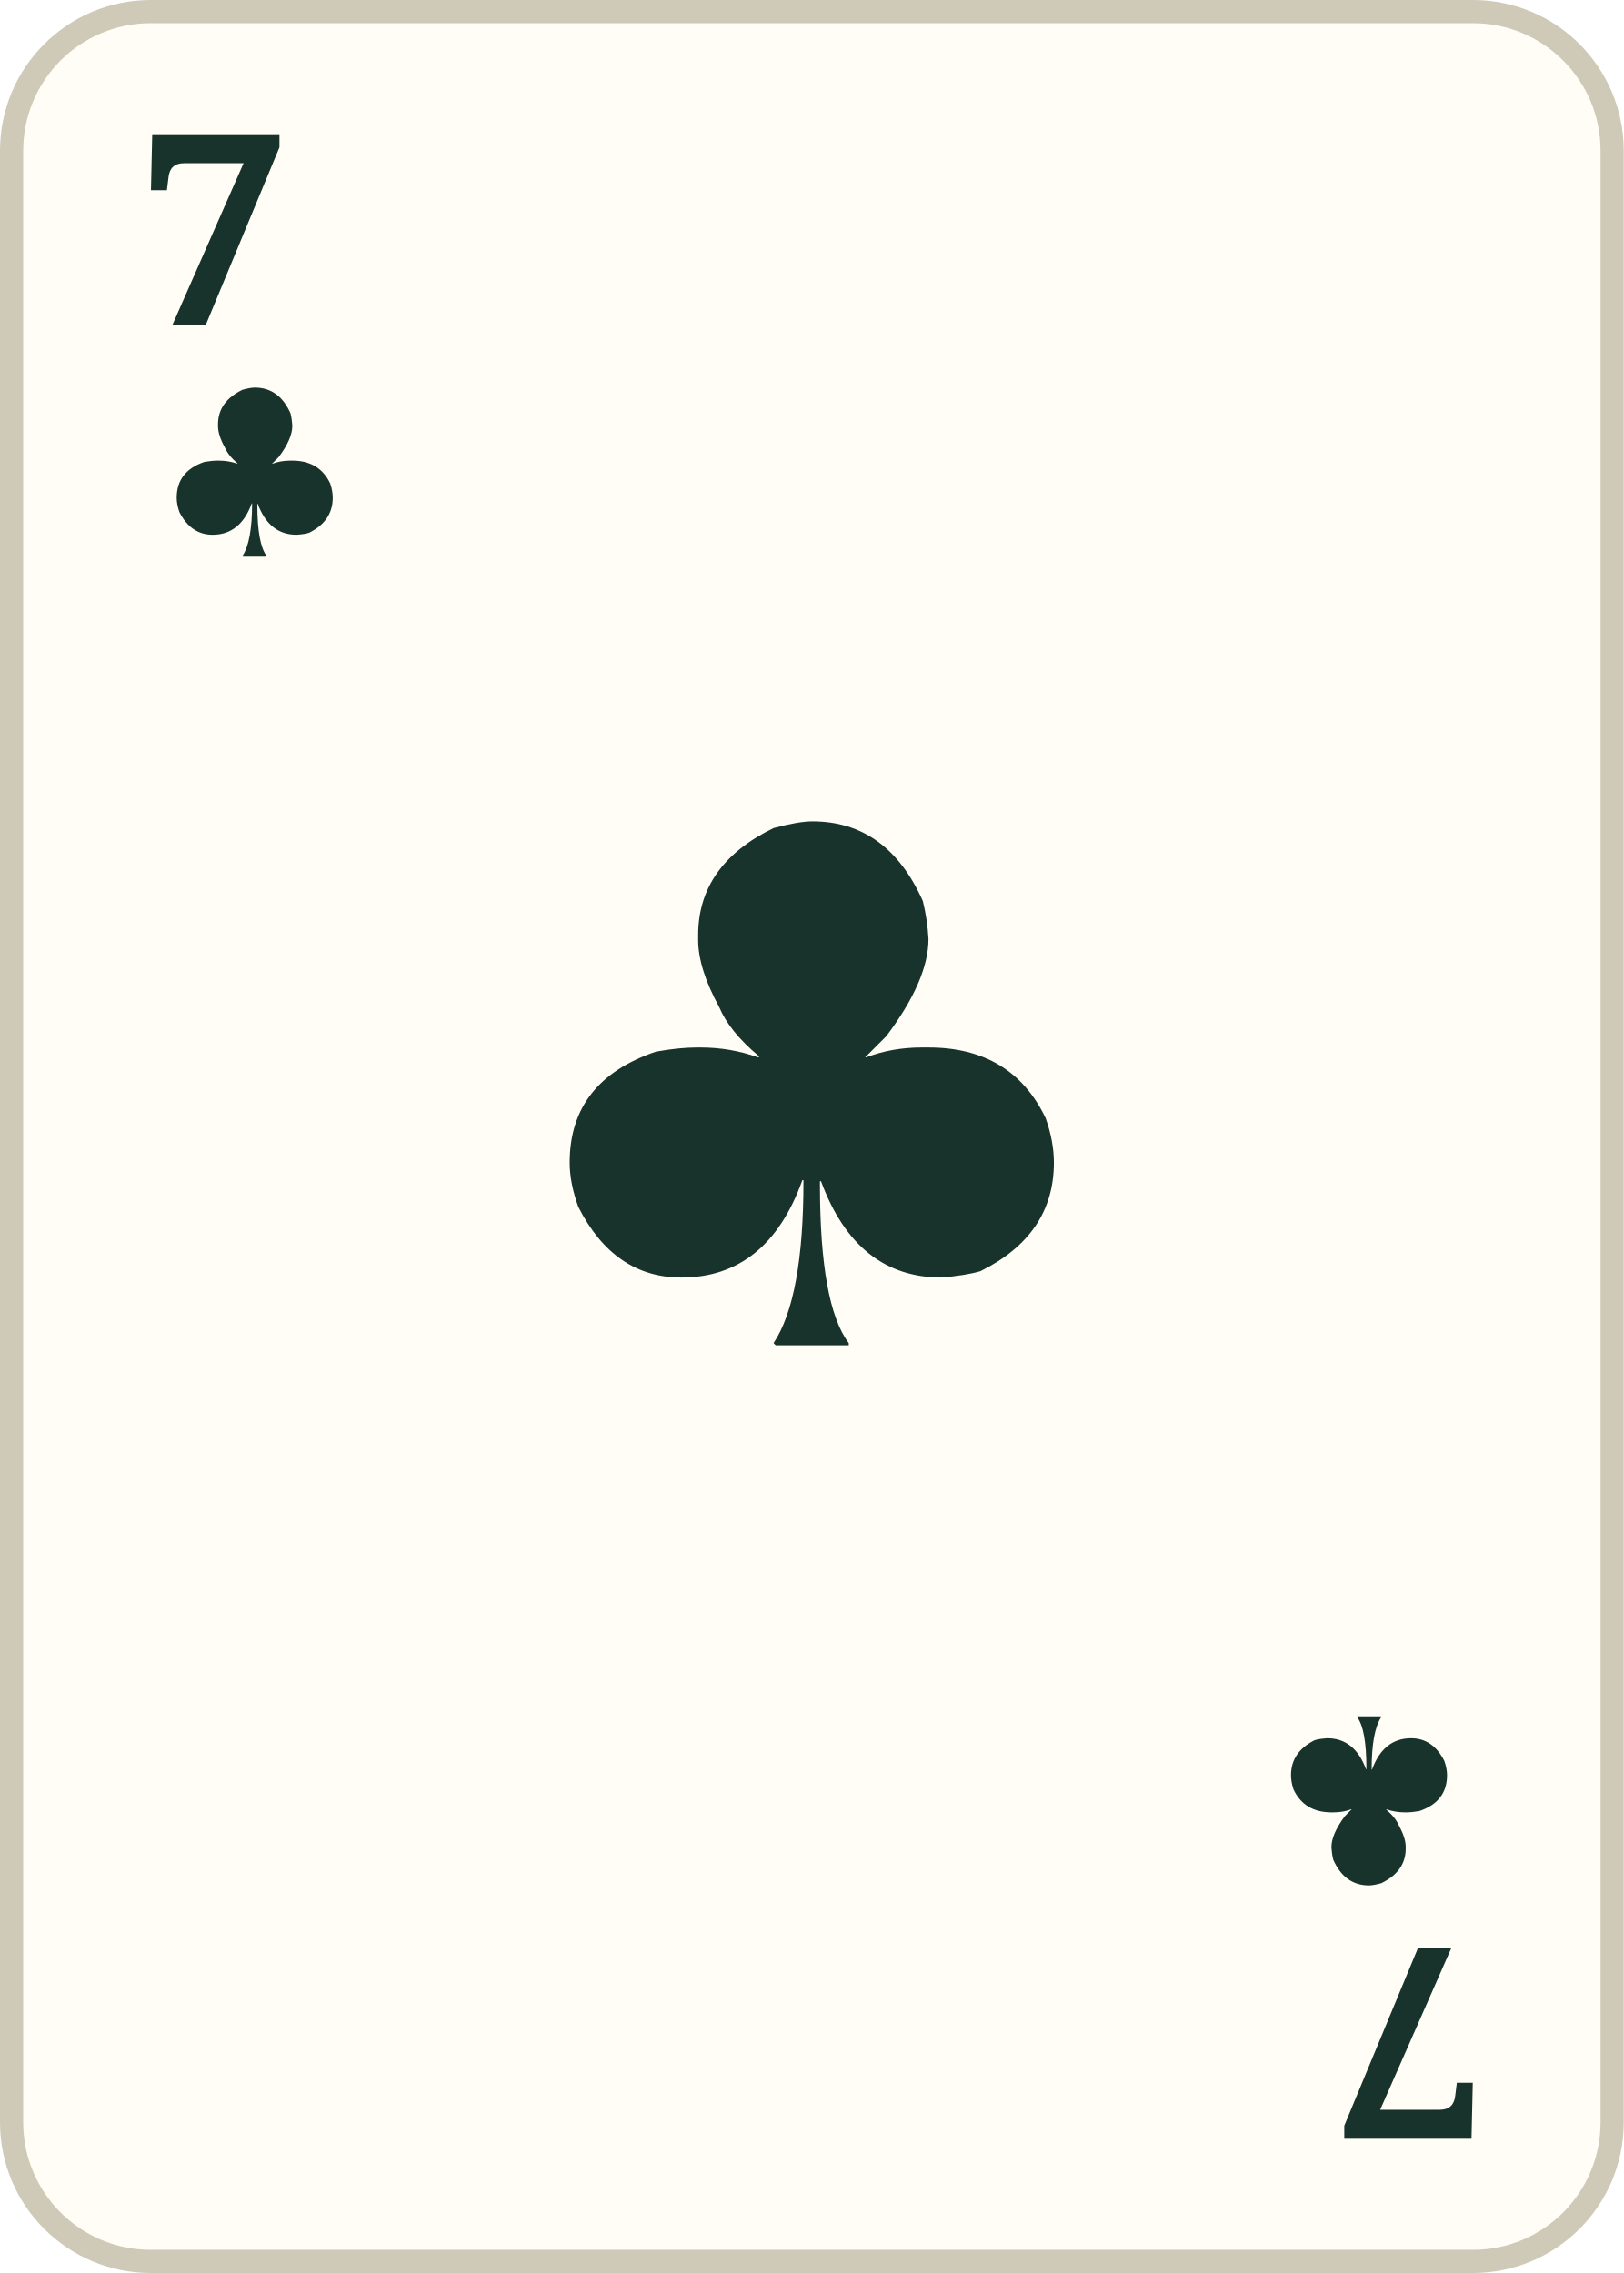
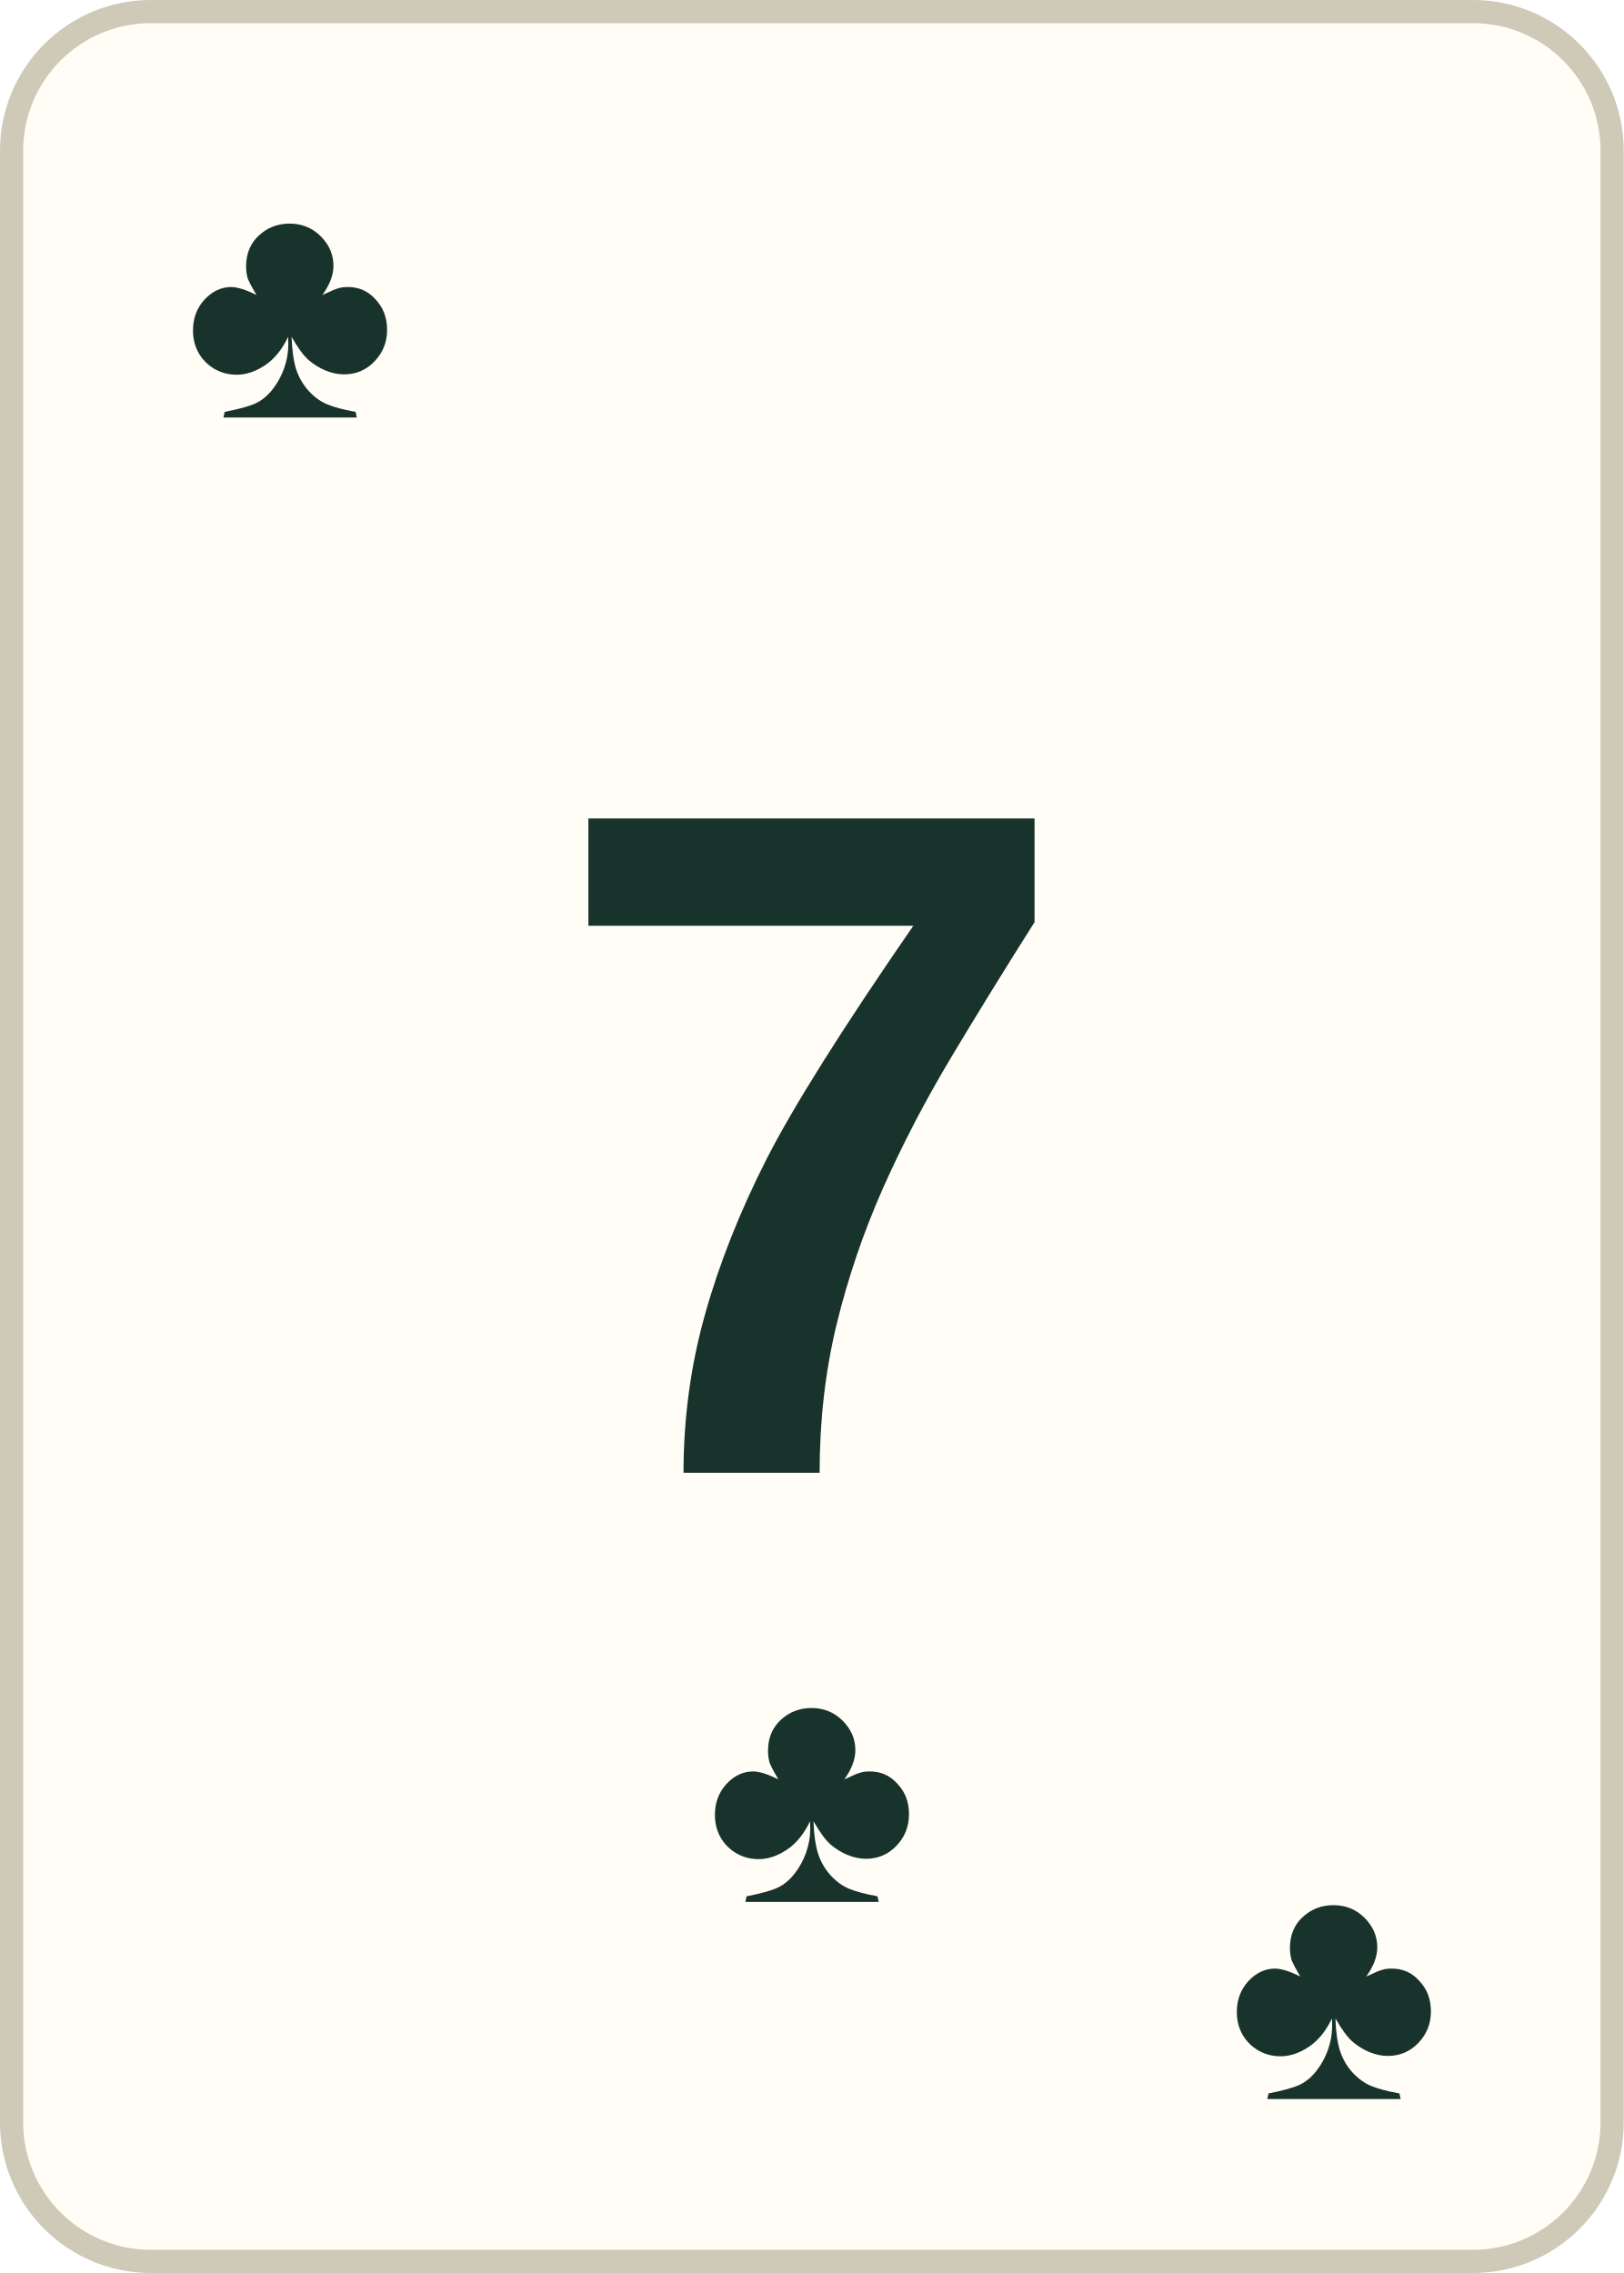
<svg xmlns="http://www.w3.org/2000/svg" width="140" height="196" viewBox="0 0 140 196">
  <rect x="1" y="1" width="138" height="194" rx="12" fill="#fffdf5" stroke="#cfc9b7" stroke-width="2" />
-   <g fill="#18332c" font-family="Georgia,serif">
-     <text x="12" y="28" font-size="23" font-weight="700">7</text>
-     <text x="13" y="48" font-size="20">♣</text>
-     <g transform="rotate(180 70 98)">
-       <text x="12" y="28" font-size="23" font-weight="700">7</text>
-       <text x="13" y="48" font-size="20">♣</text>
-     </g>
-     <text x="70" y="116" text-anchor="middle" font-size="62">♣</text>
+   <g fill="#18332c" font-family="Arial,sans-serif" text-anchor="middle">
+     <text x="25" y="36" font-size="28">♣</text>
+     <text x="115" y="181" font-size="28">♣</text>
+     <text x="70" y="127" font-size="82" font-weight="800" letter-spacing="-4">7</text>
+     <text x="70" y="164" font-size="28">♣</text>
  </g>
</svg>
